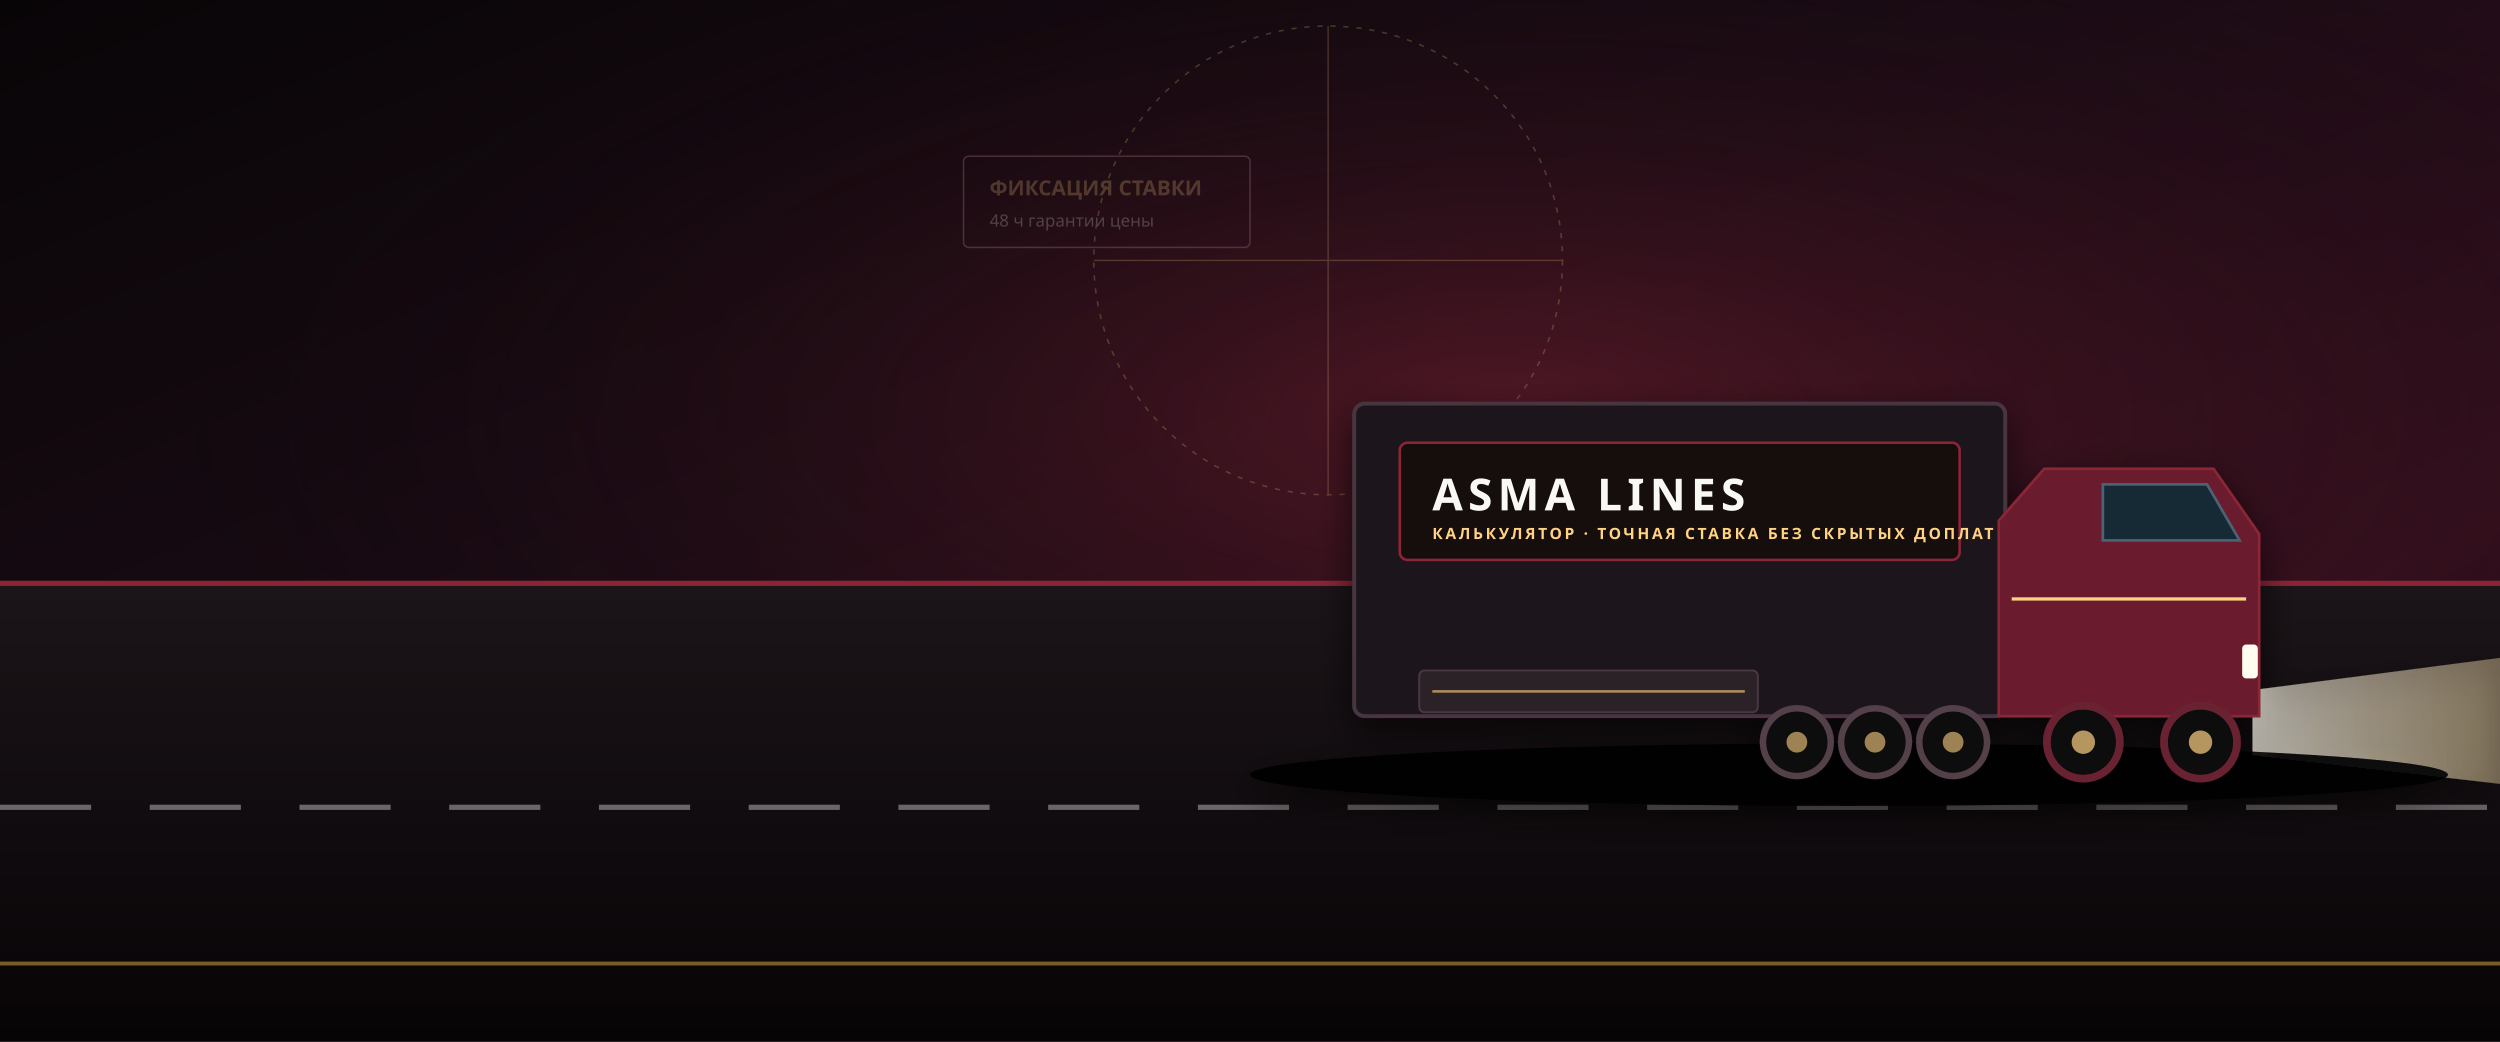
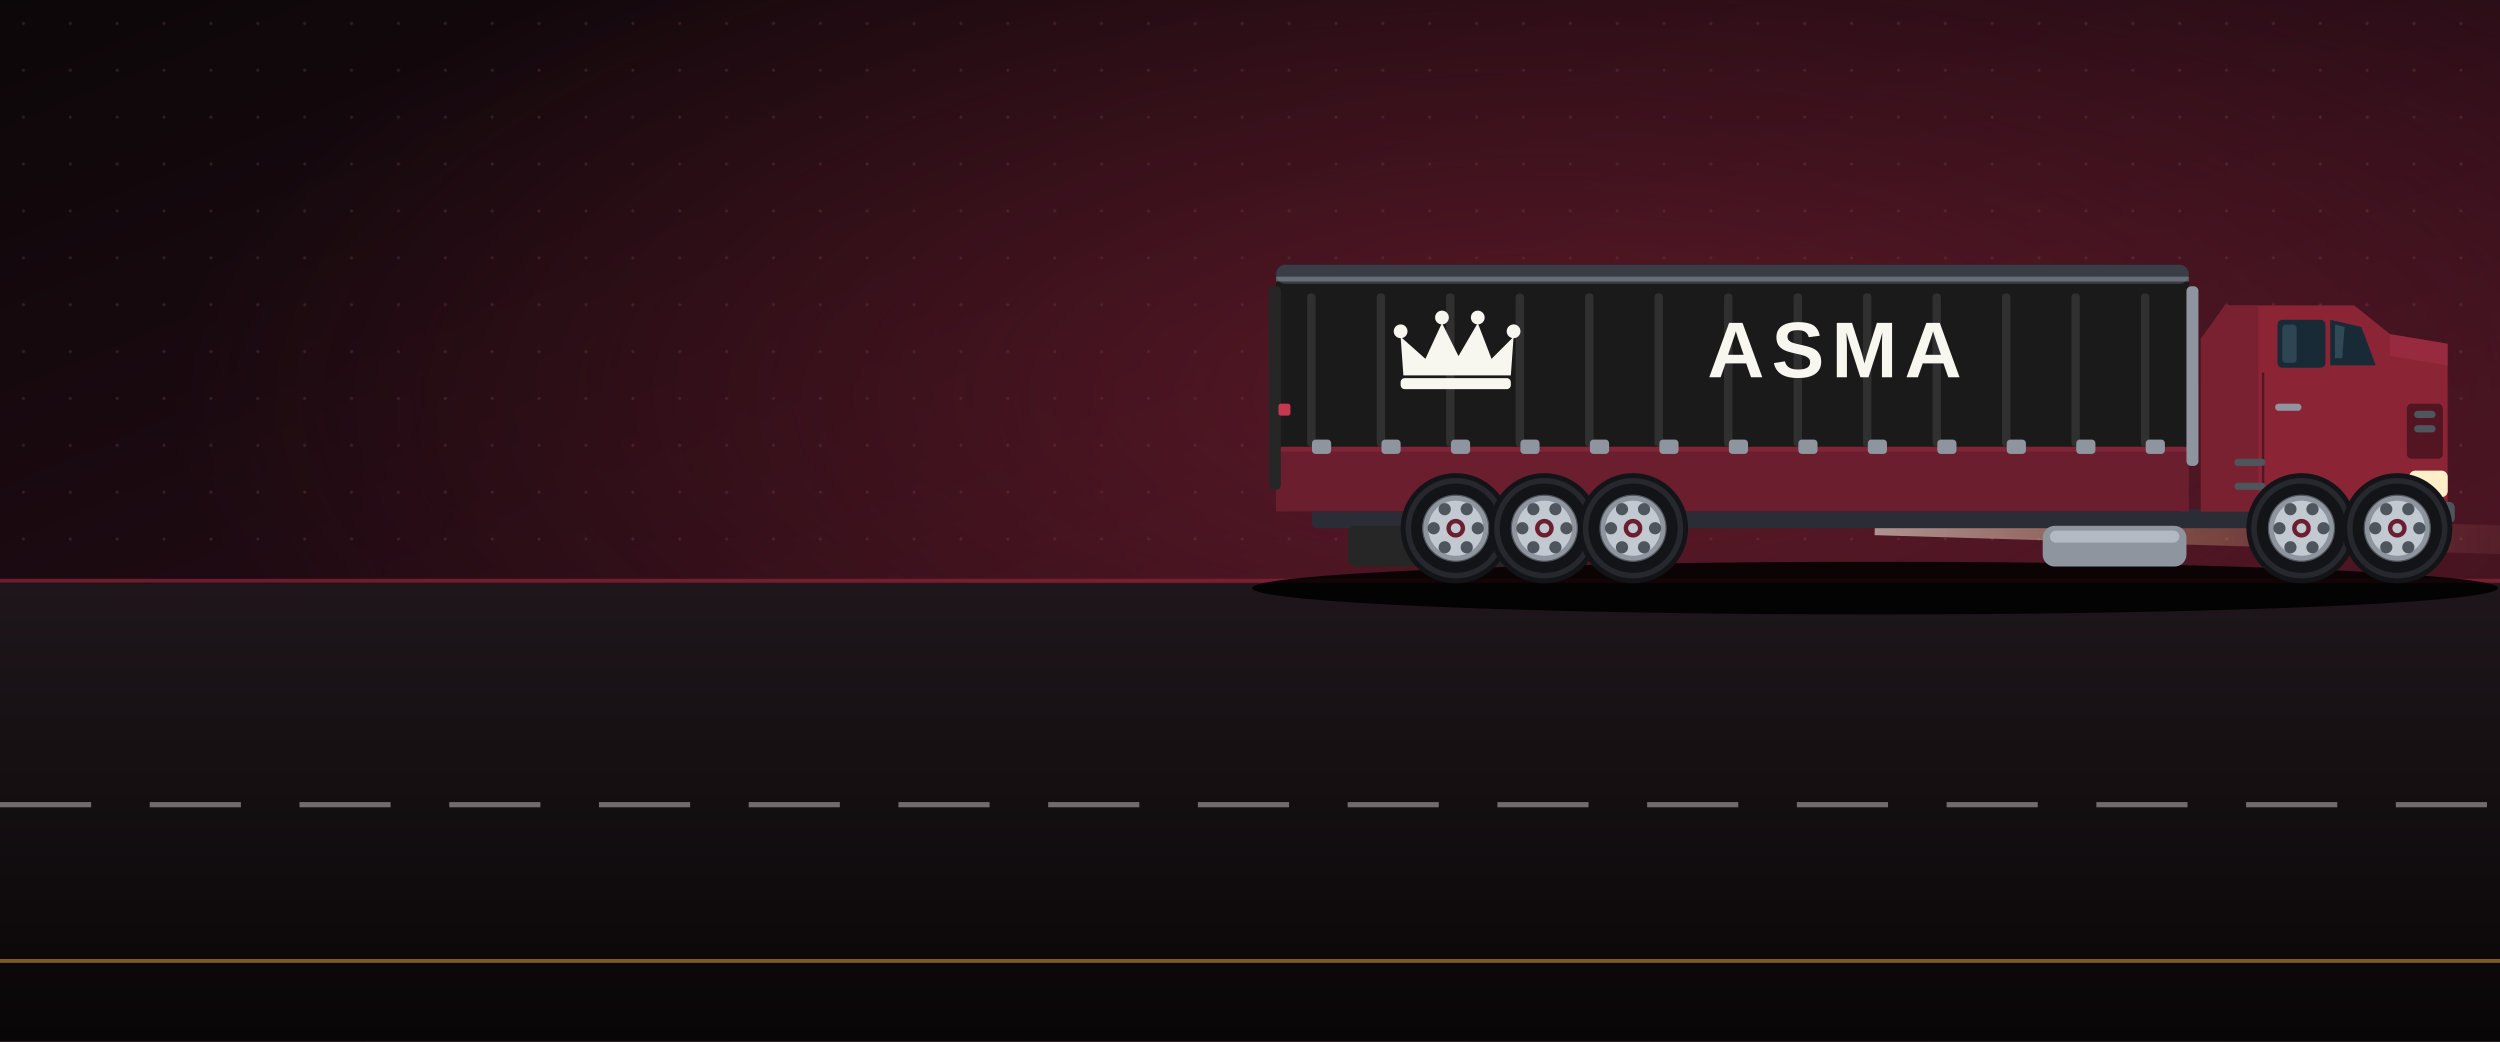
<svg xmlns="http://www.w3.org/2000/svg" width="1920" height="800" viewBox="0 0 1920 800" fill="none" preserveAspectRatio="xMidYMid slice">
  <defs>
-     <linearGradient id="fc_sky" x1="0%" y1="0%" x2="100%" y2="100%">
-       <stop offset="0%" stop-color="#080507" />
-       <stop offset="40%" stop-color="#190B14" />
-       <stop offset="75%" stop-color="#340F1E" />
-       <stop offset="100%" stop-color="#090507" />
+     <linearGradient id="sky" x1="0%" y1="0%" x2="100%" y2="100%">
+       <stop offset="0%" stop-color="#0C0709" />
+       <stop offset="40%" stop-color="#220B14" />
+       <stop offset="75%" stop-color="#3F121F" />
+       <stop offset="100%" stop-color="#0E070A" />
    </linearGradient>
-     <radialGradient id="fc_glow" cx="60%" cy="40%" r="55%">
-       <stop offset="0%" stop-color="#8B2536" stop-opacity="0.45" />
-       <stop offset="100%" stop-color="#080507" stop-opacity="0" />
+     <radialGradient id="glow" cx="62%" cy="38%" r="55%">
+       <stop offset="0%" stop-color="#8B2536" stop-opacity="0.5" />
+       <stop offset="100%" stop-color="#8B2536" stop-opacity="0" />
    </radialGradient>
-     <linearGradient id="fc_road" x1="0%" y1="0%" x2="0%" y2="100%">
-       <stop offset="0%" stop-color="#1B1418" />
-       <stop offset="100%" stop-color="#070406" />
+     <linearGradient id="road" x1="0%" y1="0%" x2="0%" y2="100%">
+       <stop offset="0%" stop-color="#1E161A" />
+       <stop offset="100%" stop-color="#090607" />
    </linearGradient>
-     <linearGradient id="fc_beam" x1="0%" y1="50%" x2="100%" y2="50%">
-       <stop offset="0%" stop-color="#FFFDF0" stop-opacity="0.95" />
-       <stop offset="35%" stop-color="#FFE0A0" stop-opacity="0.55" />
+     <linearGradient id="beam" x1="0%" y1="50%" x2="100%" y2="50%">
+       <stop offset="0%" stop-color="#FFFDF0" stop-opacity="0.9" />
+       <stop offset="35%" stop-color="#FFE0A0" stop-opacity="0.45" />
      <stop offset="100%" stop-color="#8B2536" stop-opacity="0" />
    </linearGradient>
-     <filter id="fc_shadow" x="-10%" y="-10%" width="120%" height="120%">
-       <feDropShadow dx="0" dy="10" stdDeviation="14" flood-color="#000" flood-opacity="0.65" />
-     </filter>
+     <linearGradient id="trail" x1="0%" y1="0%" x2="100%" y2="0%">
+       <stop offset="0%" stop-color="#FF1A44" stop-opacity="0" />
+       <stop offset="70%" stop-color="#FF2E50" stop-opacity="0.75" />
+       <stop offset="100%" stop-color="#FFA8B6" stop-opacity="0.75" />
+     </linearGradient>
+     <pattern id="dots" width="36" height="36" patternUnits="userSpaceOnUse">
+       <circle cx="18" cy="18" r="1.2" fill="#E6A9B4" fill-opacity="0.14" />
+     </pattern>
  </defs>
-   <rect width="1920" height="800" fill="url(#fc_sky)" />
-   <rect width="1920" height="800" fill="url(#fc_glow)" />
-   <g opacity="0.22">
-     <circle cx="1020" cy="200" r="180" stroke="#FFD382" stroke-width="1.2" stroke-dasharray="4 6" />
-     <line x1="840" y1="200" x2="1200" y2="200" stroke="#FFD382" stroke-width="1" />
-     <line x1="1020" y1="20" x2="1020" y2="380" stroke="#FFD382" stroke-width="1" />
-     <rect x="740" y="120" width="220" height="70" rx="4" stroke="#E6A9B4" stroke-width="1.2" />
-     <text x="760" y="150" fill="#FFD382" font-family="sans-serif" font-size="16" font-weight="800">ФИКСАЦИЯ СТАВКИ</text>
-     <text x="760" y="174" fill="#FAF8F5" font-family="sans-serif" font-size="13">48 ч гарантии цены</text>
-   </g>
-   <path d="M 0 450 L 1920 450 L 1920 800 L 0 800 Z" fill="url(#fc_road)" />
-   <line x1="0" y1="448" x2="1920" y2="448" stroke="#8B2536" stroke-width="4" />
-   <path d="M 0 620 L 1920 620" stroke="#FAF8F5" stroke-width="4" stroke-dasharray="70 45" opacity="0.38" />
-   <line x1="0" y1="740" x2="1920" y2="740" stroke="#FFC048" stroke-width="3" opacity="0.45" />
-   <g transform="translate(1040, 280)" filter="url(#fc_shadow)">
-     <polygon points="690,250 1380,160 1380,380 690,300" fill="url(#fc_beam)" opacity="0.6" />
-     <ellipse cx="380" cy="315" rx="460" ry="24" fill="#000000" opacity="0.88" />
-     <rect x="0" y="30" width="500" height="240" rx="8" fill="#1F171D" stroke="#46343F" stroke-width="3" />
-     <rect x="35" y="60" width="430" height="90" rx="6" fill="#120A0E" stroke="#8B2536" stroke-width="2" />
-     <text x="60" y="112" fill="#FAF8F5" font-family="system-ui, sans-serif" font-size="34" font-weight="900" letter-spacing="4">ASMA LINES</text>
-     <text x="60" y="134" fill="#FFD382" font-family="system-ui, sans-serif" font-size="12" font-weight="700" letter-spacing="2">КАЛЬКУЛЯТОР · ТОЧНАЯ СТАВКА БЕЗ СКРЫТЫХ ДОПЛАТ</text>
-     <rect x="50" y="235" width="260" height="32" rx="4" fill="#2B2028" stroke="#483742" stroke-width="1.5" />
-     <line x1="60" y1="251" x2="300" y2="251" stroke="#FFD382" stroke-width="2" opacity="0.6" />
-     <g>
-       <circle cx="340" cy="290" r="26" fill="#0A0809" stroke="#524049" stroke-width="5" />
-       <circle cx="400" cy="290" r="26" fill="#0A0809" stroke="#524049" stroke-width="5" />
-       <circle cx="460" cy="290" r="26" fill="#0A0809" stroke="#524049" stroke-width="5" />
-       <circle cx="340" cy="290" r="8" fill="#FFD382" opacity="0.6" />
-       <circle cx="400" cy="290" r="8" fill="#FFD382" opacity="0.6" />
-       <circle cx="460" cy="290" r="8" fill="#FFD382" opacity="0.6" />
+   <rect width="1920" height="800" fill="url(#sky)" />
+   <rect width="1920" height="800" fill="url(#dots)" />
+   <rect width="1920" height="800" fill="url(#glow)" />
+   <rect x="0" y="448" width="1920" height="352" fill="url(#road)" />
+   <line x1="0" y1="446" x2="1920" y2="446" stroke="#8B2536" stroke-width="3" opacity="0.7" />
+   <path d="M 0 618 L 1920 618" stroke="#FAF8F5" stroke-width="4" stroke-dasharray="70 45" opacity="0.4" />
+   <line x1="0" y1="738" x2="1920" y2="738" stroke="#FFC048" stroke-width="3" opacity="0.45" />
+   <path d="M -100 598 L 980 598" stroke="url(#trail)" stroke-width="7" />
+   <path d="M -50 610 L 820 610" stroke="url(#trail)" stroke-width="4" />
+   <path d="M 1440 400 L 2100 420" stroke="url(#beam)" stroke-width="22" opacity="0.60" />
+   <g transform="translate(980, 172) scale(0.92)">
+     <ellipse cx="500" cy="304" rx="520" ry="22" fill="#000000" opacity="0.85" />
+     <rect x="30" y="238" width="940" height="16" rx="4" fill="#2A2D35" />
+     <rect x="640" y="252" width="120" height="34" rx="10" fill="#8E959E" />
+     <rect x="646" y="256" width="108" height="10" rx="5" fill="#C3C9D1" opacity="0.7" />
+     <rect x="60" y="252" width="150" height="34" rx="6" fill="#262626" />
+     <rect x="0" y="34" width="762" height="206" rx="10" fill="#1A1A1A" />
+     <rect x="0" y="34" width="762" height="16" rx="8" fill="#3A3D45" />
+     <rect x="0" y="44" width="762" height="4" fill="#8E959E" opacity="0.55" />
+     <rect x="26" y="58" width="7" height="128" rx="3" fill="#303030" />
+     <rect x="84" y="58" width="7" height="128" rx="3" fill="#303030" />
+     <rect x="142" y="58" width="7" height="128" rx="3" fill="#303030" />
+     <rect x="200" y="58" width="7" height="128" rx="3" fill="#303030" />
+     <rect x="258" y="58" width="7" height="128" rx="3" fill="#303030" />
+     <rect x="316" y="58" width="7" height="128" rx="3" fill="#303030" />
+     <rect x="374" y="58" width="7" height="128" rx="3" fill="#303030" />
+     <rect x="432" y="58" width="7" height="128" rx="3" fill="#303030" />
+     <rect x="490" y="58" width="7" height="128" rx="3" fill="#303030" />
+     <rect x="548" y="58" width="7" height="128" rx="3" fill="#303030" />
+     <rect x="606" y="58" width="7" height="128" rx="3" fill="#303030" />
+     <rect x="664" y="58" width="7" height="128" rx="3" fill="#303030" />
+     <rect x="722" y="58" width="7" height="128" rx="3" fill="#303030" />
+     <rect x="0" y="186" width="762" height="54" fill="#6B1E2D" />
+     <rect x="0" y="186" width="762" height="4" fill="#A63047" opacity="0.35" />
+     <rect x="30" y="180" width="16" height="12" rx="3" fill="#8E959E" />
+     <rect x="88" y="180" width="16" height="12" rx="3" fill="#8E959E" />
+     <rect x="146" y="180" width="16" height="12" rx="3" fill="#8E959E" />
+     <rect x="204" y="180" width="16" height="12" rx="3" fill="#8E959E" />
+     <rect x="262" y="180" width="16" height="12" rx="3" fill="#8E959E" />
+     <rect x="320" y="180" width="16" height="12" rx="3" fill="#8E959E" />
+     <rect x="378" y="180" width="16" height="12" rx="3" fill="#8E959E" />
+     <rect x="436" y="180" width="16" height="12" rx="3" fill="#8E959E" />
+     <rect x="494" y="180" width="16" height="12" rx="3" fill="#8E959E" />
+     <rect x="552" y="180" width="16" height="12" rx="3" fill="#8E959E" />
+     <rect x="610" y="180" width="16" height="12" rx="3" fill="#8E959E" />
+     <rect x="668" y="180" width="16" height="12" rx="3" fill="#8E959E" />
+     <rect x="726" y="180" width="16" height="12" rx="3" fill="#8E959E" />
+     <g transform="translate(150, 108) scale(1.15)">
+       <path d="M -38,16 L -40,-12 L -22,4 L -10,-22 L 2,2 L 16,-22 L 26,4 L 42,-12 L 40,16 Z" fill="#F8F7EF" />
+       <circle cx="-40" cy="-16" r="5" fill="#F8F7EF" />
+       <circle cx="-10" cy="-26" r="5" fill="#F8F7EF" />
+       <circle cx="16" cy="-26" r="5" fill="#F8F7EF" />
+       <circle cx="42" cy="-16" r="5" fill="#F8F7EF" />
+       <rect x="-40" y="18" width="80" height="8" rx="3" fill="#F8F7EF" />
    </g>
-     <path d="M495 270 L495 120 L530 80 L660 80 L695 130 L695 270 Z" fill="#6B1E2D" stroke="#8B2536" stroke-width="2" />
-     <path d="M575 92 L655 92 L680 135 L575 135 Z" fill="#182A36" stroke="#4A6575" stroke-width="2" />
-     <line x1="505" y1="180" x2="685" y2="180" stroke="#FFD382" stroke-width="2.5" />
-     <circle cx="560" cy="290" r="28" fill="#0A0809" stroke="#682230" stroke-width="6" />
-     <circle cx="650" cy="290" r="28" fill="#0A0809" stroke="#682230" stroke-width="6" />
-     <circle cx="560" cy="290" r="9" fill="#FFD382" opacity="0.7" />
-     <circle cx="650" cy="290" r="9" fill="#FFD382" opacity="0.7" />
-     <rect x="682" y="215" width="12" height="26" rx="3" fill="#FFFDF0" />
+     <text x="360" y="128" fill="#F8F7EF" font-family="Arial Black, Arial, system-ui, sans-serif" font-size="66" font-weight="900" letter-spacing="6">ASMA</text>
+     <rect x="-6" y="52" width="10" height="170" rx="4" fill="#262626" />
+     <rect x="2" y="150" width="10" height="10" rx="2" fill="#C43852" />
+     <path d="M772 240 L772 96 L792 68 L900 68 L930 92 L978 100 L978 240 Z" fill="#8B2536" />
+     <path d="M772 240 L772 96 L792 68 L820 68 L820 240 Z" fill="#6B1E2D" opacity="0.55" />
+     <path d="M930 92 L978 100 L978 118 L930 110 Z" fill="#A63047" opacity="0.5" />
+     <path d="M880 80 L906 86 L918 118 L880 118 Z" fill="#182A36" />
+     <path d="M884 84 L892 86 L890 112 L884 112 Z" fill="#4A6575" opacity="0.5" />
+     <rect x="836" y="80" width="40" height="40" rx="4" fill="#182A36" />
+     <rect x="840" y="84" width="12" height="32" rx="3" fill="#4A6575" opacity="0.45" />
+     <path d="M824 124 L824 238" stroke="#521521" stroke-width="2" />
+     <rect x="834" y="150" width="22" height="6" rx="3" fill="#8E959E" />
+     <rect x="800" y="196" width="26" height="6" rx="3" fill="#4F555D" />
+     <rect x="800" y="216" width="26" height="6" rx="3" fill="#4F555D" />
+     <rect x="944" y="150" width="30" height="46" rx="4" fill="#521521" />
+     <rect x="950" y="156" width="18" height="6" rx="3" fill="#4F555D" />
+     <rect x="950" y="168" width="18" height="6" rx="3" fill="#4F555D" />
+     <rect x="946" y="206" width="32" height="22" rx="5" fill="#FFFDF0" />
+     <rect x="946" y="206" width="32" height="22" rx="5" fill="#FFE0A0" opacity="0.5" />
+     <rect x="938" y="232" width="46" height="18" rx="5" fill="#4F555D" />
+     <rect x="760" y="52" width="10" height="150" rx="4" fill="#8E959E" />
+     <circle cx="150" cy="254" r="46" fill="#131417" />
+     <circle cx="150" cy="254" r="39.6" fill="none" stroke="#26282E" stroke-width="4.6" />
+     <circle cx="150" cy="254" r="27.6" fill="#8E959E" />
+     <circle cx="150" cy="254" r="27.6" fill="none" stroke="#4F555D" stroke-width="1" />
+     <circle cx="150" cy="254" r="23.0" fill="#C3C9D1" />
+     <circle cx="168.4" cy="254.0" r="5.1" fill="#4F555D" />
+     <circle cx="159.2" cy="269.9" r="5.1" fill="#4F555D" />
+     <circle cx="140.8" cy="269.9" r="5.1" fill="#4F555D" />
+     <circle cx="131.6" cy="254.0" r="5.1" fill="#4F555D" />
+     <circle cx="140.8" cy="238.1" r="5.1" fill="#4F555D" />
+     <circle cx="159.2" cy="238.1" r="5.1" fill="#4F555D" />
+     <circle cx="150" cy="254" r="7.8" fill="#6B1E2D" />
+     <circle cx="150" cy="254" r="4.1" fill="#C3C9D1" />
+     <circle cx="224" cy="254" r="46" fill="#131417" />
+     <circle cx="224" cy="254" r="39.6" fill="none" stroke="#26282E" stroke-width="4.6" />
+     <circle cx="224" cy="254" r="27.6" fill="#8E959E" />
+     <circle cx="224" cy="254" r="27.6" fill="none" stroke="#4F555D" stroke-width="1" />
+     <circle cx="224" cy="254" r="23.0" fill="#C3C9D1" />
+     <circle cx="242.4" cy="254.0" r="5.1" fill="#4F555D" />
+     <circle cx="233.2" cy="269.9" r="5.1" fill="#4F555D" />
+     <circle cx="214.8" cy="269.9" r="5.1" fill="#4F555D" />
+     <circle cx="205.6" cy="254.0" r="5.1" fill="#4F555D" />
+     <circle cx="214.8" cy="238.1" r="5.1" fill="#4F555D" />
+     <circle cx="233.2" cy="238.1" r="5.1" fill="#4F555D" />
+     <circle cx="224" cy="254" r="7.8" fill="#6B1E2D" />
+     <circle cx="224" cy="254" r="4.1" fill="#C3C9D1" />
+     <circle cx="298" cy="254" r="46" fill="#131417" />
+     <circle cx="298" cy="254" r="39.6" fill="none" stroke="#26282E" stroke-width="4.6" />
+     <circle cx="298" cy="254" r="27.6" fill="#8E959E" />
+     <circle cx="298" cy="254" r="27.6" fill="none" stroke="#4F555D" stroke-width="1" />
+     <circle cx="298" cy="254" r="23.0" fill="#C3C9D1" />
+     <circle cx="316.4" cy="254.0" r="5.1" fill="#4F555D" />
+     <circle cx="307.2" cy="269.9" r="5.1" fill="#4F555D" />
+     <circle cx="288.8" cy="269.9" r="5.1" fill="#4F555D" />
+     <circle cx="279.6" cy="254.0" r="5.1" fill="#4F555D" />
+     <circle cx="288.8" cy="238.1" r="5.1" fill="#4F555D" />
+     <circle cx="307.2" cy="238.1" r="5.1" fill="#4F555D" />
+     <circle cx="298" cy="254" r="7.8" fill="#6B1E2D" />
+     <circle cx="298" cy="254" r="4.1" fill="#C3C9D1" />
+     <circle cx="856" cy="254" r="46" fill="#131417" />
+     <circle cx="856" cy="254" r="39.6" fill="none" stroke="#26282E" stroke-width="4.6" />
+     <circle cx="856" cy="254" r="27.6" fill="#8E959E" />
+     <circle cx="856" cy="254" r="27.6" fill="none" stroke="#4F555D" stroke-width="1" />
+     <circle cx="856" cy="254" r="23.0" fill="#C3C9D1" />
+     <circle cx="874.4" cy="254.0" r="5.1" fill="#4F555D" />
+     <circle cx="865.2" cy="269.9" r="5.1" fill="#4F555D" />
+     <circle cx="846.8" cy="269.9" r="5.1" fill="#4F555D" />
+     <circle cx="837.6" cy="254.0" r="5.1" fill="#4F555D" />
+     <circle cx="846.8" cy="238.1" r="5.1" fill="#4F555D" />
+     <circle cx="865.2" cy="238.1" r="5.1" fill="#4F555D" />
+     <circle cx="856" cy="254" r="7.8" fill="#6B1E2D" />
+     <circle cx="856" cy="254" r="4.1" fill="#C3C9D1" />
+     <circle cx="936" cy="254" r="46" fill="#131417" />
+     <circle cx="936" cy="254" r="39.6" fill="none" stroke="#26282E" stroke-width="4.6" />
+     <circle cx="936" cy="254" r="27.6" fill="#8E959E" />
+     <circle cx="936" cy="254" r="27.6" fill="none" stroke="#4F555D" stroke-width="1" />
+     <circle cx="936" cy="254" r="23.0" fill="#C3C9D1" />
+     <circle cx="954.4" cy="254.0" r="5.1" fill="#4F555D" />
+     <circle cx="945.2" cy="269.9" r="5.1" fill="#4F555D" />
+     <circle cx="926.8" cy="269.9" r="5.1" fill="#4F555D" />
+     <circle cx="917.6" cy="254.0" r="5.1" fill="#4F555D" />
+     <circle cx="926.8" cy="238.1" r="5.1" fill="#4F555D" />
+     <circle cx="945.2" cy="238.1" r="5.1" fill="#4F555D" />
+     <circle cx="936" cy="254" r="7.8" fill="#6B1E2D" />
+     <circle cx="936" cy="254" r="4.1" fill="#C3C9D1" />
  </g>
</svg>
